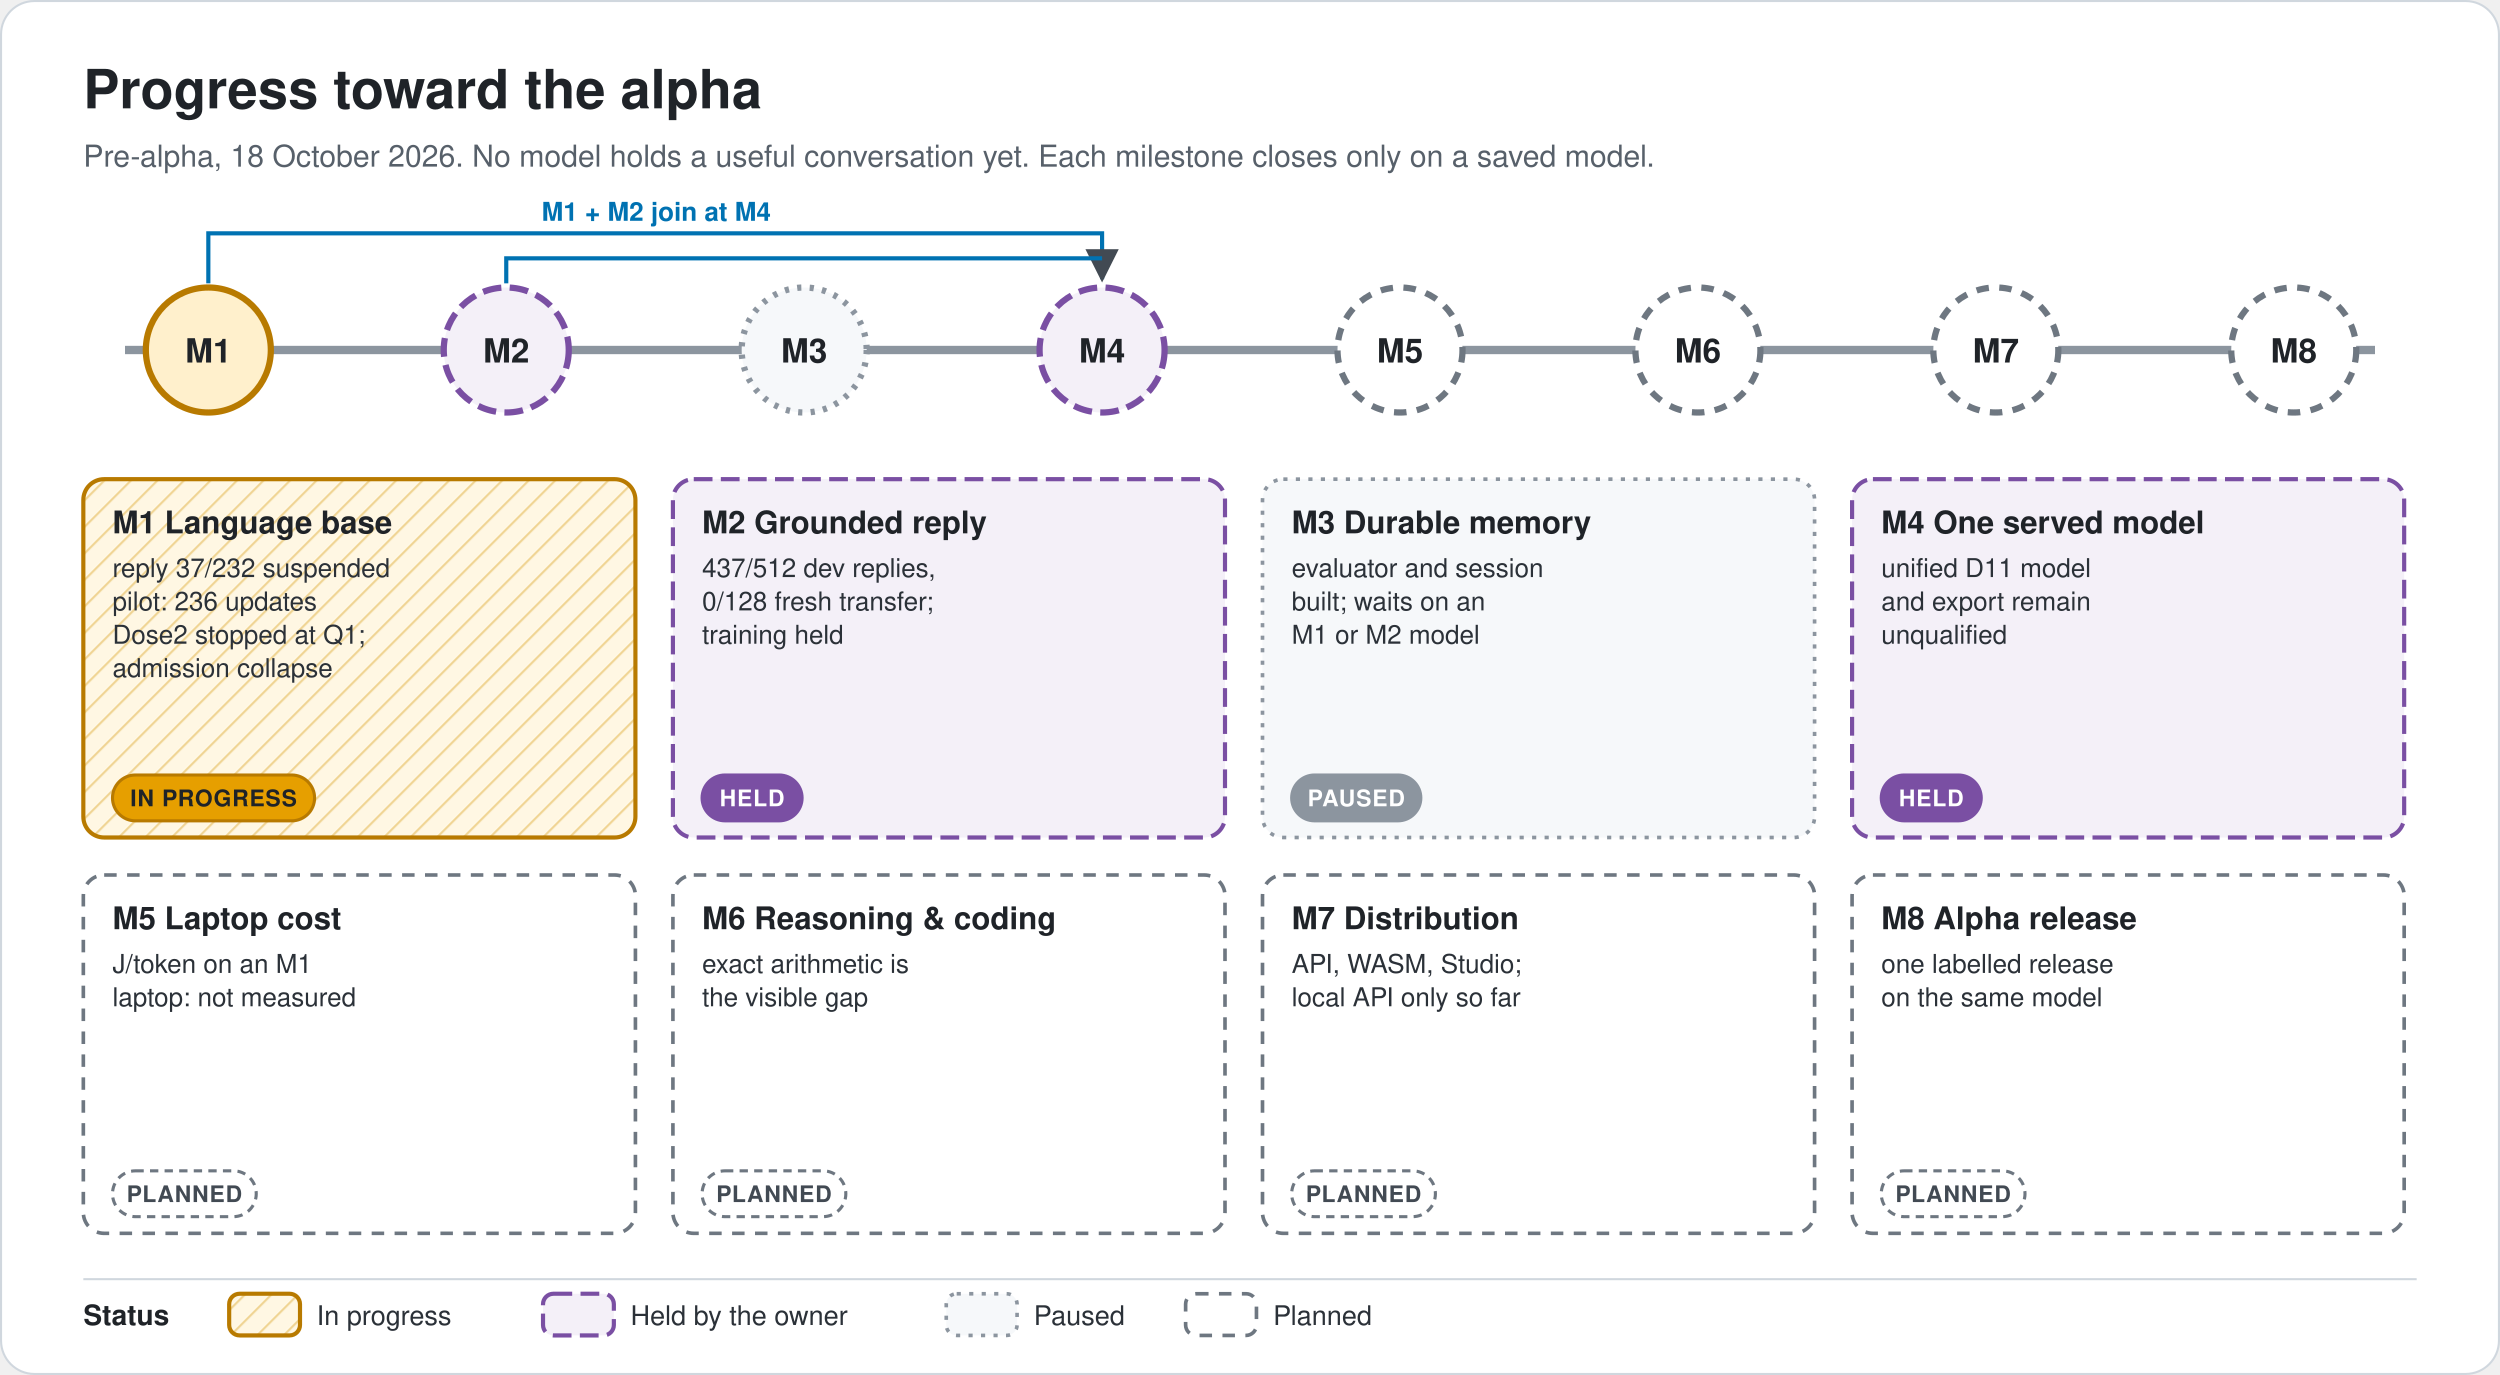
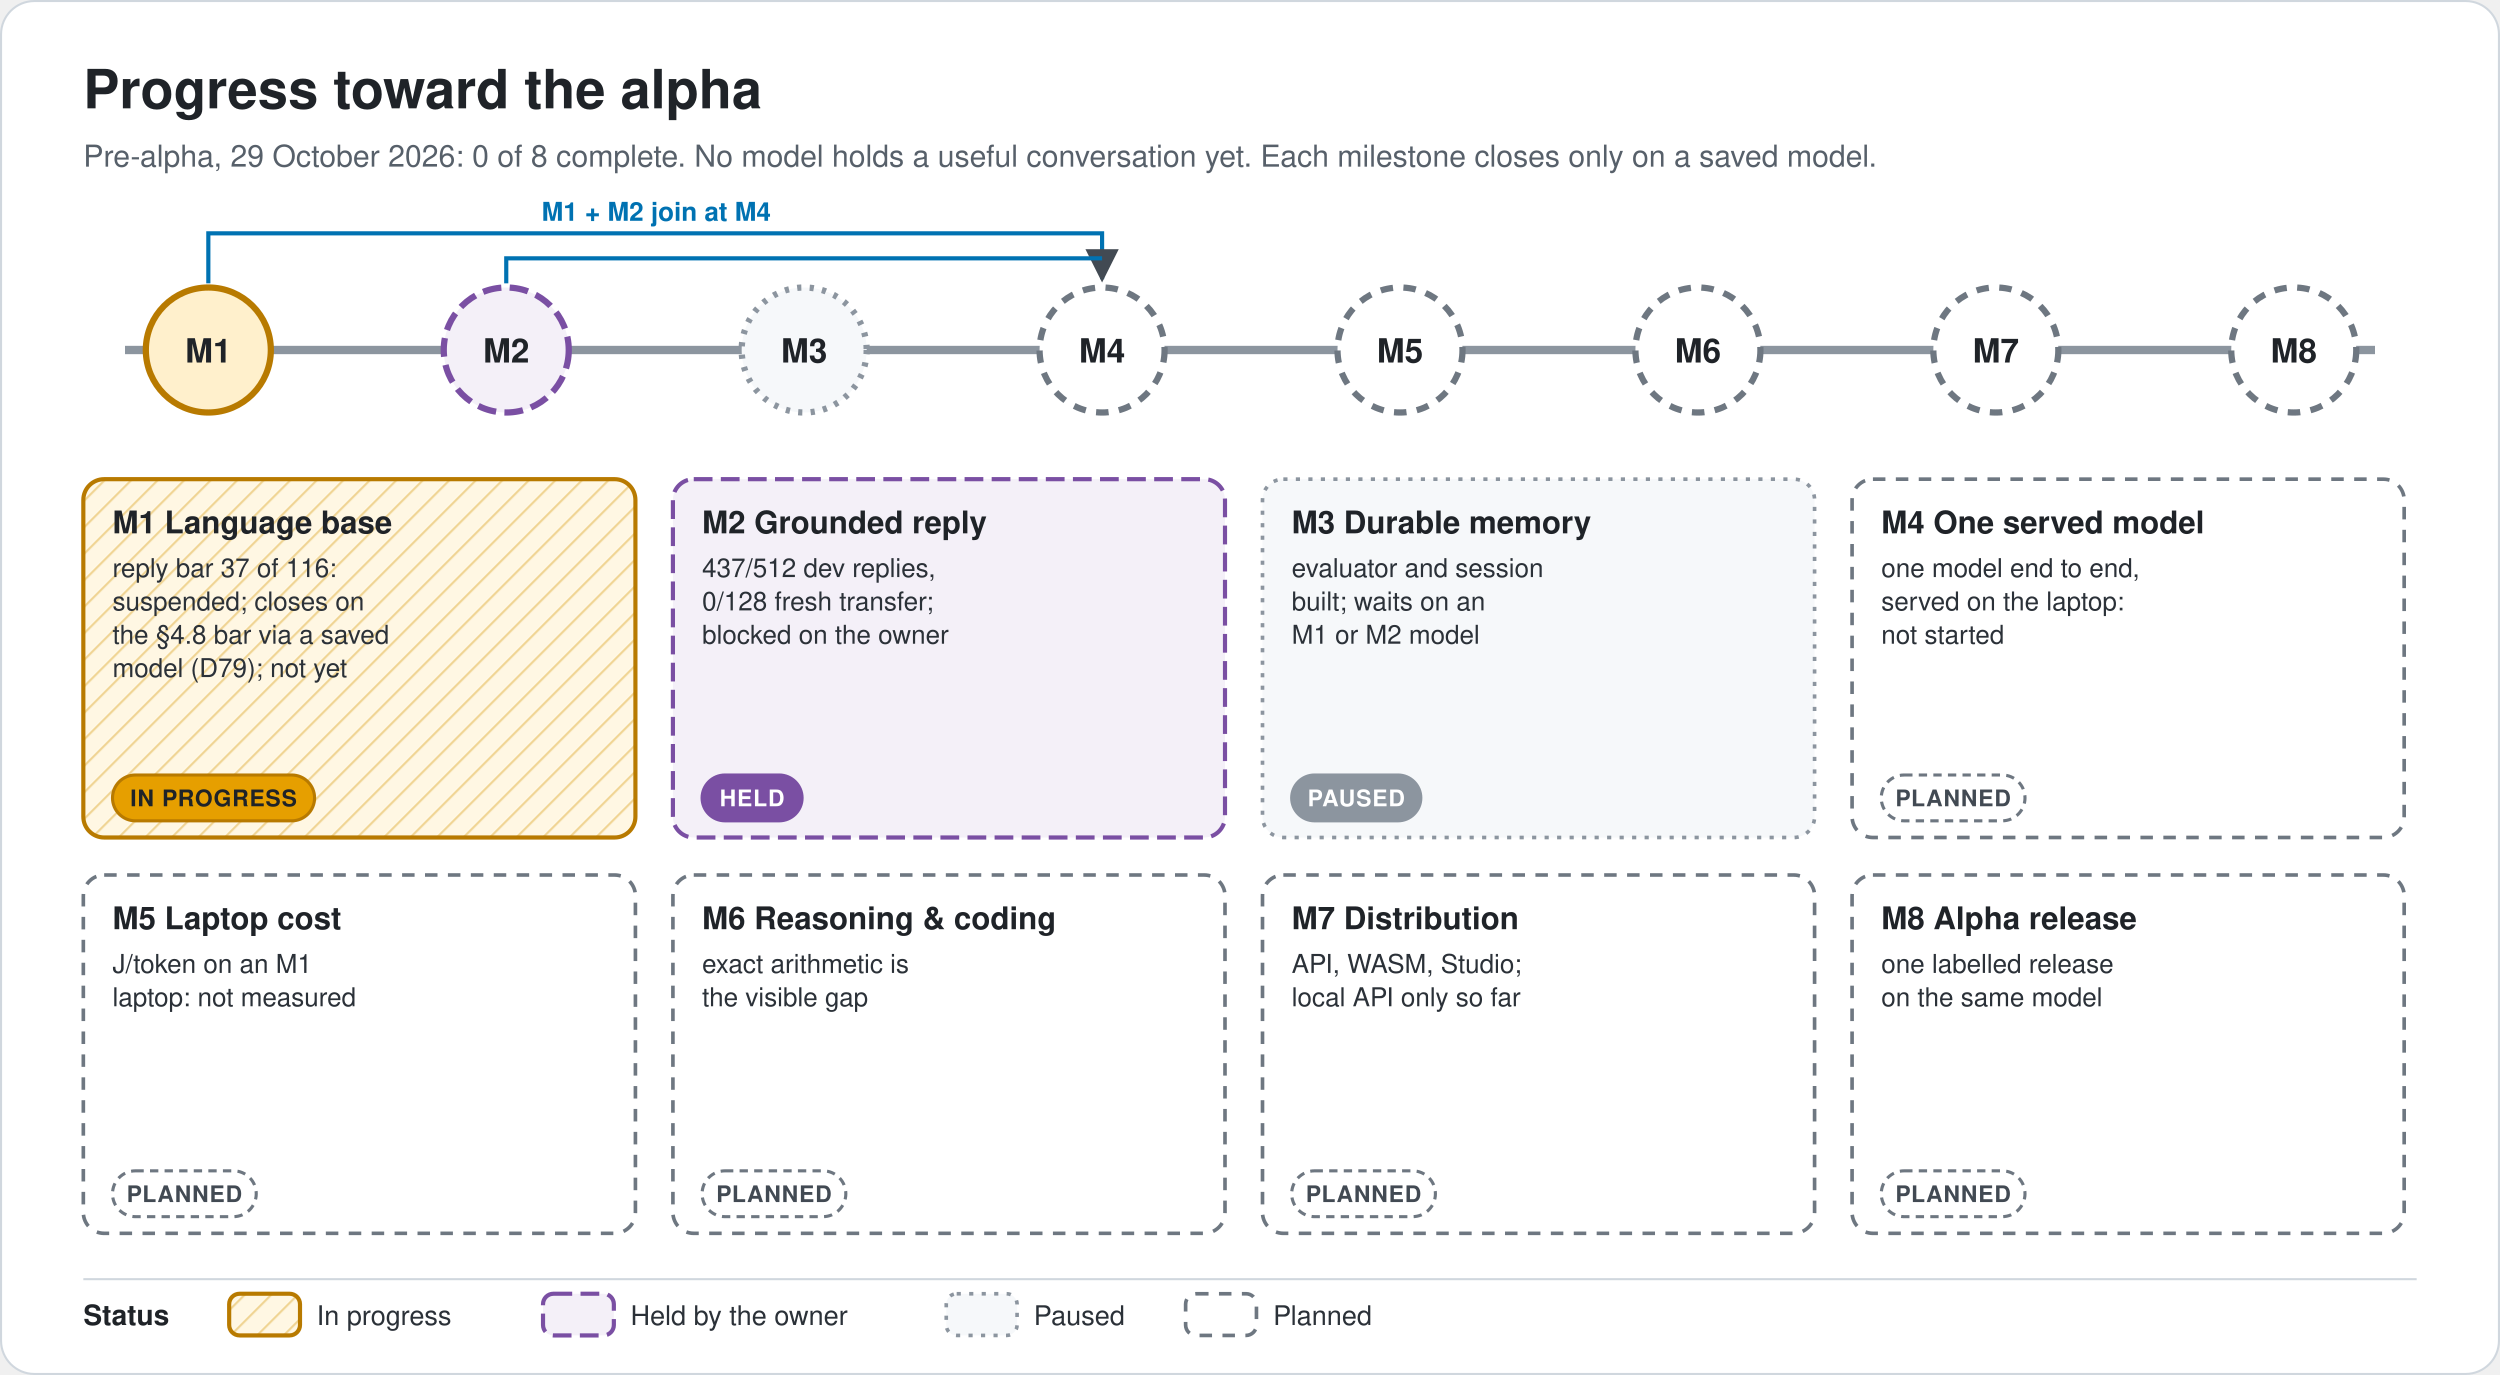
<svg xmlns="http://www.w3.org/2000/svg" viewBox="0 0 1200 660" width="1200" height="660" role="img" aria-labelledby="t d" font-family="-apple-system, BlinkMacSystemFont, 'Segoe UI', Helvetica, Arial, sans-serif">
  <defs>
    <marker id="ah" viewBox="0 0 10 10" refX="9" refY="5" markerWidth="8" markerHeight="8" orient="auto-start-reverse">
      <path d="M0,0 L10,5 L0,10 z" fill="#424A53" />
    </marker>
    <pattern id="hP" width="9" height="9" patternUnits="userSpaceOnUse" patternTransform="rotate(45)">
      <rect width="9" height="9" fill="#FFF7E3" />
      <line x1="0" y1="0" x2="0" y2="9" stroke="#F1D79A" stroke-width="2.2" />
    </pattern>
    <pattern id="hF" width="8" height="8" patternUnits="userSpaceOnUse">
      <rect width="8" height="8" fill="#F0F2F4" />
      <path d="M0,0 L8,8 M8,0 L0,8" stroke="#D3D8DD" stroke-width="1" />
    </pattern>
  </defs>
  <rect x="0.5" y="0.5" width="1199" height="659" rx="16" fill="#FFFFFF" stroke="#D0D7DE" stroke-width="1" />
  <text x="40" y="52" font-size="26" font-weight="700" fill="#1F2328" text-anchor="start">Progress toward the alpha</text>
-   <text x="40" y="80" font-size="14.5" font-weight="400" fill="#57606A" text-anchor="start">Pre-alpha, 18 October 2026. No model holds a useful conversation yet. Each milestone closes only on a saved model.</text>
+   <text x="40" y="80" font-size="14.5" font-weight="400" fill="#57606A" text-anchor="start">Pre-alpha, 29 October 2026: 0 of 8 complete. No model holds a useful conversation yet. Each milestone closes only on a saved model.</text>
  <path d="M60,168 L1140,168" fill="none" stroke="#8C959F" stroke-width="4" />
  <circle cx="100" cy="168" r="30" fill="#FFF0CC" stroke="#B87A00" stroke-width="3" />
  <text x="100" y="174" font-size="16" font-weight="700" fill="#1F2328" text-anchor="middle">M1</text>
  <circle cx="243" cy="168" r="30" fill="#F4F0F8" stroke="#7A4FA3" stroke-width="3" stroke-dasharray="9 4" />
  <text x="243" y="174" font-size="16" font-weight="700" fill="#1F2328" text-anchor="middle">M2</text>
  <circle cx="386" cy="168" r="30" fill="#F6F8FA" stroke="#8C959F" stroke-width="3" stroke-dasharray="2 4" />
  <text x="386" y="174" font-size="16" font-weight="700" fill="#1F2328" text-anchor="middle">M3</text>
-   <circle cx="529" cy="168" r="30" fill="#F4F0F8" stroke="#7A4FA3" stroke-width="3" stroke-dasharray="9 4" />
+   <circle cx="529" cy="168" r="30" fill="#FFFFFF" stroke="#6E7781" stroke-width="3" stroke-dasharray="6 5" />
  <text x="529" y="174" font-size="16" font-weight="700" fill="#1F2328" text-anchor="middle">M4</text>
  <circle cx="672" cy="168" r="30" fill="#FFFFFF" stroke="#6E7781" stroke-width="3" stroke-dasharray="6 5" />
  <text x="672" y="174" font-size="16" font-weight="700" fill="#1F2328" text-anchor="middle">M5</text>
  <circle cx="815" cy="168" r="30" fill="#FFFFFF" stroke="#6E7781" stroke-width="3" stroke-dasharray="6 5" />
  <text x="815" y="174" font-size="16" font-weight="700" fill="#1F2328" text-anchor="middle">M6</text>
  <circle cx="958" cy="168" r="30" fill="#FFFFFF" stroke="#6E7781" stroke-width="3" stroke-dasharray="6 5" />
  <text x="958" y="174" font-size="16" font-weight="700" fill="#1F2328" text-anchor="middle">M7</text>
  <circle cx="1101" cy="168" r="30" fill="#FFFFFF" stroke="#6E7781" stroke-width="3" stroke-dasharray="6 5" />
  <text x="1101" y="174" font-size="16" font-weight="700" fill="#1F2328" text-anchor="middle">M8</text>
  <path d="M100,136 L100,112 L529,112 L529,134" fill="none" stroke="#0072B2" stroke-width="2" marker-end="url(#ah)" />
  <path d="M243,136 L243,124 L529,124" fill="none" stroke="#0072B2" stroke-width="2" />
  <text x="315" y="106" font-size="12.5" font-weight="700" fill="#0072B2" text-anchor="middle">M1 + M2 join at M4</text>
  <rect x="40" y="230" width="265" height="172" rx="10" fill="url(#hP)" stroke="#B87A00" stroke-width="2" />
  <text x="54" y="256" font-size="15" font-weight="700" fill="#1F2328" text-anchor="start">M1  Language base</text>
-   <text x="54" y="277" font-size="12.5" font-weight="400" fill="#2B3138" text-anchor="start">reply 37/232 suspended</text>
-   <text x="54" y="293" font-size="12.5" font-weight="400" fill="#2B3138" text-anchor="start">pilot: 236 updates</text>
-   <text x="54" y="309" font-size="12.5" font-weight="400" fill="#2B3138" text-anchor="start">Dose2 stopped at Q1;</text>
-   <text x="54" y="325" font-size="12.5" font-weight="400" fill="#2B3138" text-anchor="start">admission collapse</text>
+   <text x="54" y="277" font-size="12.5" font-weight="400" fill="#2B3138" text-anchor="start">reply bar 37 of 116:</text>
+   <text x="54" y="293" font-size="12.5" font-weight="400" fill="#2B3138" text-anchor="start">suspended; closes on</text>
+   <text x="54" y="309" font-size="12.5" font-weight="400" fill="#2B3138" text-anchor="start">the §4.8 bar via a saved</text>
+   <text x="54" y="325" font-size="12.5" font-weight="400" fill="#2B3138" text-anchor="start">model (D79); not yet</text>
  <rect x="54" y="372" width="97" height="22" rx="11" fill="#E69F00" stroke="#B87A00" stroke-width="1.5" />
  <text x="102.5" y="387" font-size="11" font-weight="700" fill="#1F2328" text-anchor="middle" letter-spacing="0.4">IN PROGRESS</text>
  <rect x="323" y="230" width="265" height="172" rx="10" fill="#F4F0F8" stroke="#7A4FA3" stroke-width="2" stroke-dasharray="9 4" />
  <text x="337" y="256" font-size="15" font-weight="700" fill="#1F2328" text-anchor="start">M2  Grounded reply</text>
  <text x="337" y="277" font-size="12.5" font-weight="400" fill="#2B3138" text-anchor="start">437/512 dev replies,</text>
  <text x="337" y="293" font-size="12.5" font-weight="400" fill="#2B3138" text-anchor="start">0/128 fresh transfer;</text>
-   <text x="337" y="309" font-size="12.5" font-weight="400" fill="#2B3138" text-anchor="start">training held</text>
+   <text x="337" y="309" font-size="12.5" font-weight="400" fill="#2B3138" text-anchor="start">blocked on the owner</text>
  <rect x="337" y="372" width="48" height="22" rx="11" fill="#7A4FA3" stroke="#7A4FA3" stroke-width="1.5" />
  <text x="361" y="387" font-size="11" font-weight="700" fill="#FFFFFF" text-anchor="middle" letter-spacing="0.4">HELD</text>
  <rect x="606" y="230" width="265" height="172" rx="10" fill="#F6F8FA" stroke="#8C959F" stroke-width="1.75" stroke-dasharray="2 4" />
  <text x="620" y="256" font-size="15" font-weight="700" fill="#1F2328" text-anchor="start">M3  Durable memory</text>
  <text x="620" y="277" font-size="12.5" font-weight="400" fill="#2B3138" text-anchor="start">evaluator and session</text>
  <text x="620" y="293" font-size="12.5" font-weight="400" fill="#2B3138" text-anchor="start">built; waits on an</text>
  <text x="620" y="309" font-size="12.5" font-weight="400" fill="#2B3138" text-anchor="start">M1 or M2 model</text>
  <rect x="620" y="372" width="62" height="22" rx="11" fill="#8C959F" stroke="#8C959F" stroke-width="1.5" />
  <text x="651" y="387" font-size="11" font-weight="700" fill="#FFFFFF" text-anchor="middle" letter-spacing="0.4">PAUSED</text>
-   <rect x="889" y="230" width="265" height="172" rx="10" fill="#F4F0F8" stroke="#7A4FA3" stroke-width="2" stroke-dasharray="9 4" />
+   <rect x="889" y="230" width="265" height="172" rx="10" fill="#FFFFFF" stroke="#6E7781" stroke-width="1.75" stroke-dasharray="6 5" />
  <text x="903" y="256" font-size="15" font-weight="700" fill="#1F2328" text-anchor="start">M4  One served model</text>
-   <text x="903" y="277" font-size="12.5" font-weight="400" fill="#2B3138" text-anchor="start">unified D11 model</text>
-   <text x="903" y="293" font-size="12.5" font-weight="400" fill="#2B3138" text-anchor="start">and export remain</text>
-   <text x="903" y="309" font-size="12.5" font-weight="400" fill="#2B3138" text-anchor="start">unqualified</text>
-   <rect x="903" y="372" width="48" height="22" rx="11" fill="#7A4FA3" stroke="#7A4FA3" stroke-width="1.5" />
-   <text x="927" y="387" font-size="11" font-weight="700" fill="#FFFFFF" text-anchor="middle" letter-spacing="0.4">HELD</text>
+   <text x="903" y="277" font-size="12.5" font-weight="400" fill="#2B3138" text-anchor="start">one model end to end,</text>
+   <text x="903" y="293" font-size="12.5" font-weight="400" fill="#2B3138" text-anchor="start">served on the laptop:</text>
+   <text x="903" y="309" font-size="12.5" font-weight="400" fill="#2B3138" text-anchor="start">not started</text>
+   <rect x="903" y="372" width="69" height="22" rx="11" fill="#FFFFFF" stroke="#6E7781" stroke-width="1.5" stroke-dasharray="4 3" />
+   <text x="937.5" y="387" font-size="11" font-weight="700" fill="#424A53" text-anchor="middle" letter-spacing="0.4">PLANNED</text>
  <rect x="40" y="420" width="265" height="172" rx="10" fill="#FFFFFF" stroke="#6E7781" stroke-width="1.75" stroke-dasharray="6 5" />
  <text x="54" y="446" font-size="15" font-weight="700" fill="#1F2328" text-anchor="start">M5  Laptop cost</text>
  <text x="54" y="467" font-size="12.5" font-weight="400" fill="#2B3138" text-anchor="start">J/token on an M1</text>
  <text x="54" y="483" font-size="12.5" font-weight="400" fill="#2B3138" text-anchor="start">laptop: not measured</text>
  <rect x="54" y="562" width="69" height="22" rx="11" fill="#FFFFFF" stroke="#6E7781" stroke-width="1.5" stroke-dasharray="4 3" />
  <text x="88.5" y="577" font-size="11" font-weight="700" fill="#424A53" text-anchor="middle" letter-spacing="0.4">PLANNED</text>
  <rect x="323" y="420" width="265" height="172" rx="10" fill="#FFFFFF" stroke="#6E7781" stroke-width="1.75" stroke-dasharray="6 5" />
  <text x="337" y="446" font-size="15" font-weight="700" fill="#1F2328" text-anchor="start">M6  Reasoning &amp; coding</text>
  <text x="337" y="467" font-size="12.5" font-weight="400" fill="#2B3138" text-anchor="start">exact arithmetic is</text>
  <text x="337" y="483" font-size="12.5" font-weight="400" fill="#2B3138" text-anchor="start">the visible gap</text>
  <rect x="337" y="562" width="69" height="22" rx="11" fill="#FFFFFF" stroke="#6E7781" stroke-width="1.5" stroke-dasharray="4 3" />
  <text x="371.5" y="577" font-size="11" font-weight="700" fill="#424A53" text-anchor="middle" letter-spacing="0.4">PLANNED</text>
  <rect x="606" y="420" width="265" height="172" rx="10" fill="#FFFFFF" stroke="#6E7781" stroke-width="1.75" stroke-dasharray="6 5" />
  <text x="620" y="446" font-size="15" font-weight="700" fill="#1F2328" text-anchor="start">M7  Distribution</text>
  <text x="620" y="467" font-size="12.5" font-weight="400" fill="#2B3138" text-anchor="start">API, WASM, Studio;</text>
  <text x="620" y="483" font-size="12.5" font-weight="400" fill="#2B3138" text-anchor="start">local API only so far</text>
  <rect x="620" y="562" width="69" height="22" rx="11" fill="#FFFFFF" stroke="#6E7781" stroke-width="1.5" stroke-dasharray="4 3" />
  <text x="654.5" y="577" font-size="11" font-weight="700" fill="#424A53" text-anchor="middle" letter-spacing="0.4">PLANNED</text>
  <rect x="889" y="420" width="265" height="172" rx="10" fill="#FFFFFF" stroke="#6E7781" stroke-width="1.75" stroke-dasharray="6 5" />
  <text x="903" y="446" font-size="15" font-weight="700" fill="#1F2328" text-anchor="start">M8  Alpha release</text>
  <text x="903" y="467" font-size="12.5" font-weight="400" fill="#2B3138" text-anchor="start">one labelled release</text>
  <text x="903" y="483" font-size="12.5" font-weight="400" fill="#2B3138" text-anchor="start">on the same model</text>
  <rect x="903" y="562" width="69" height="22" rx="11" fill="#FFFFFF" stroke="#6E7781" stroke-width="1.5" stroke-dasharray="4 3" />
  <text x="937.5" y="577" font-size="11" font-weight="700" fill="#424A53" text-anchor="middle" letter-spacing="0.4">PLANNED</text>
  <path d="M40,614 L1160,614" fill="none" stroke="#D0D7DE" stroke-width="1" />
  <text x="40" y="636" font-size="13.5" font-weight="700" fill="#1F2328" text-anchor="start">Status</text>
  <rect x="110" y="621" width="34" height="20" rx="5" fill="url(#hP)" stroke="#B87A00" stroke-width="2" />
  <text x="152" y="636" font-size="13" font-weight="400" fill="#2B3138" text-anchor="start">In progress</text>
  <rect x="260.65" y="621" width="34" height="20" rx="5" fill="#F4F0F8" stroke="#7A4FA3" stroke-width="2" stroke-dasharray="9 4" />
  <text x="302.65" y="636" font-size="13" font-weight="400" fill="#2B3138" text-anchor="start">Held by the owner</text>
  <rect x="454.2" y="621" width="34" height="20" rx="5" fill="#F6F8FA" stroke="#8C959F" stroke-width="1.75" stroke-dasharray="2 4" />
  <text x="496.2" y="636" font-size="13" font-weight="400" fill="#2B3138" text-anchor="start">Paused</text>
  <rect x="569.1" y="621" width="34" height="20" rx="5" fill="#FFFFFF" stroke="#6E7781" stroke-width="1.75" stroke-dasharray="6 5" />
  <text x="611.1" y="636" font-size="13" font-weight="400" fill="#2B3138" text-anchor="start">Planned</text>
</svg>
